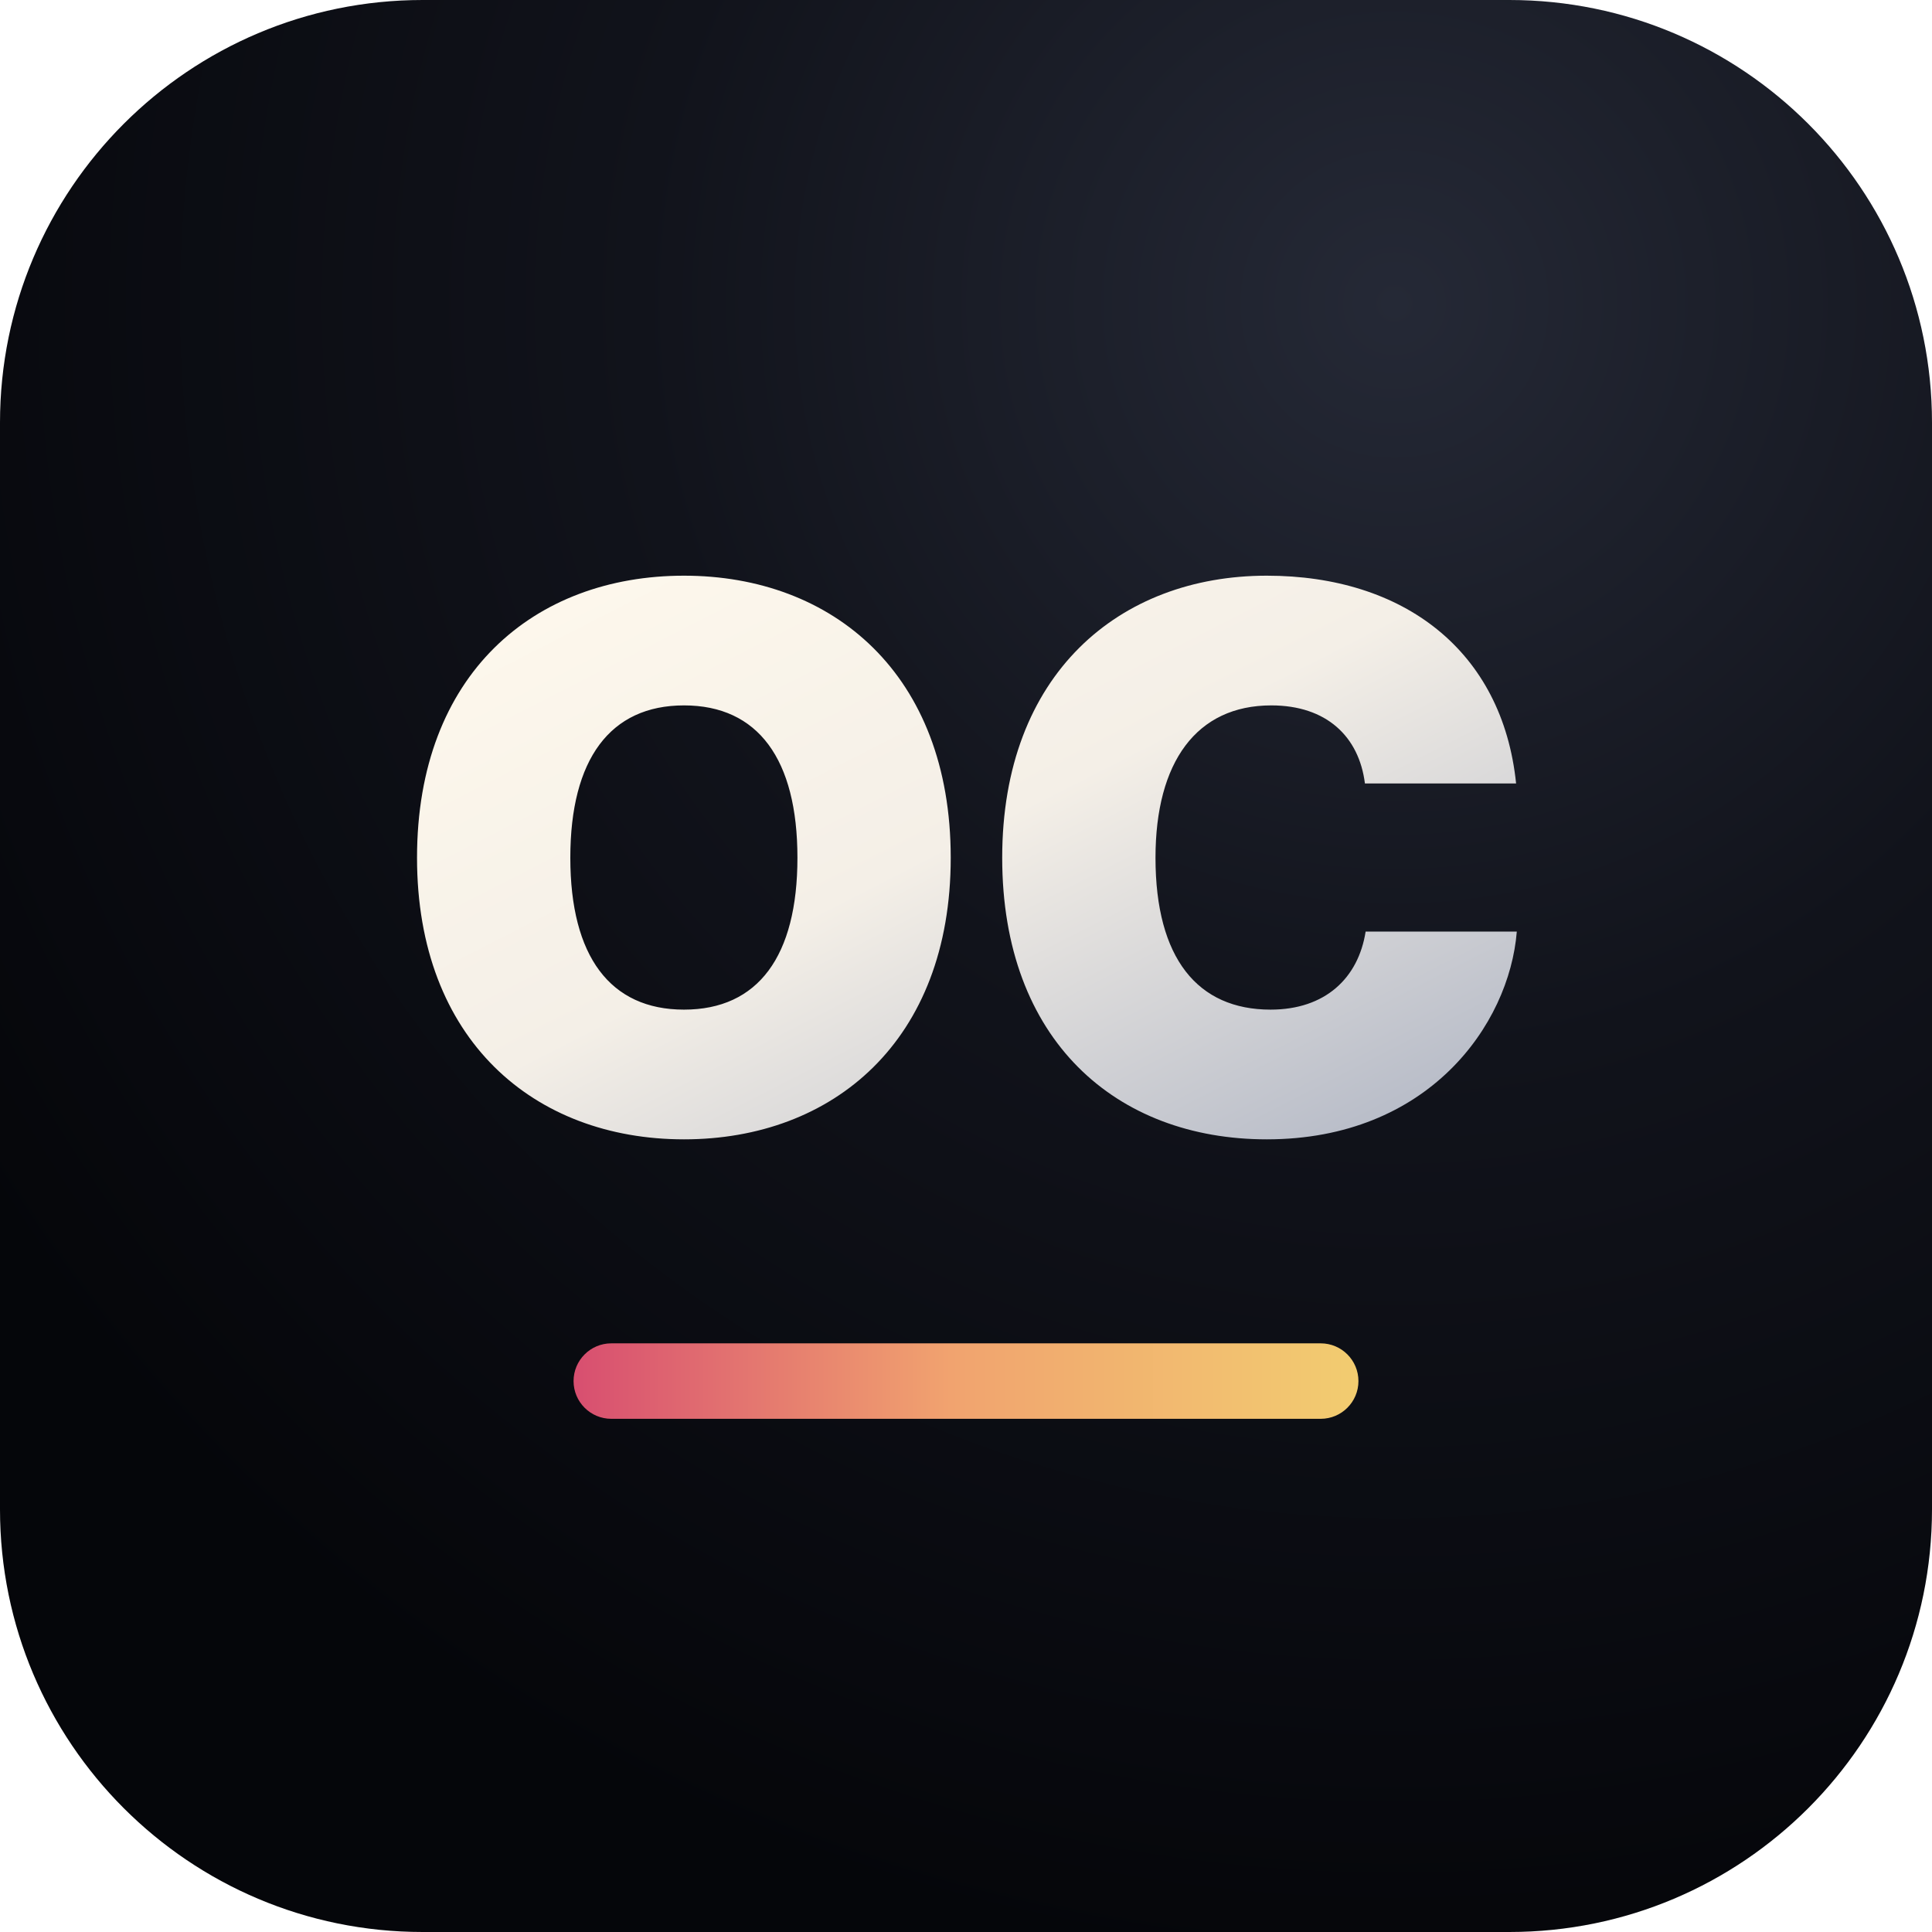
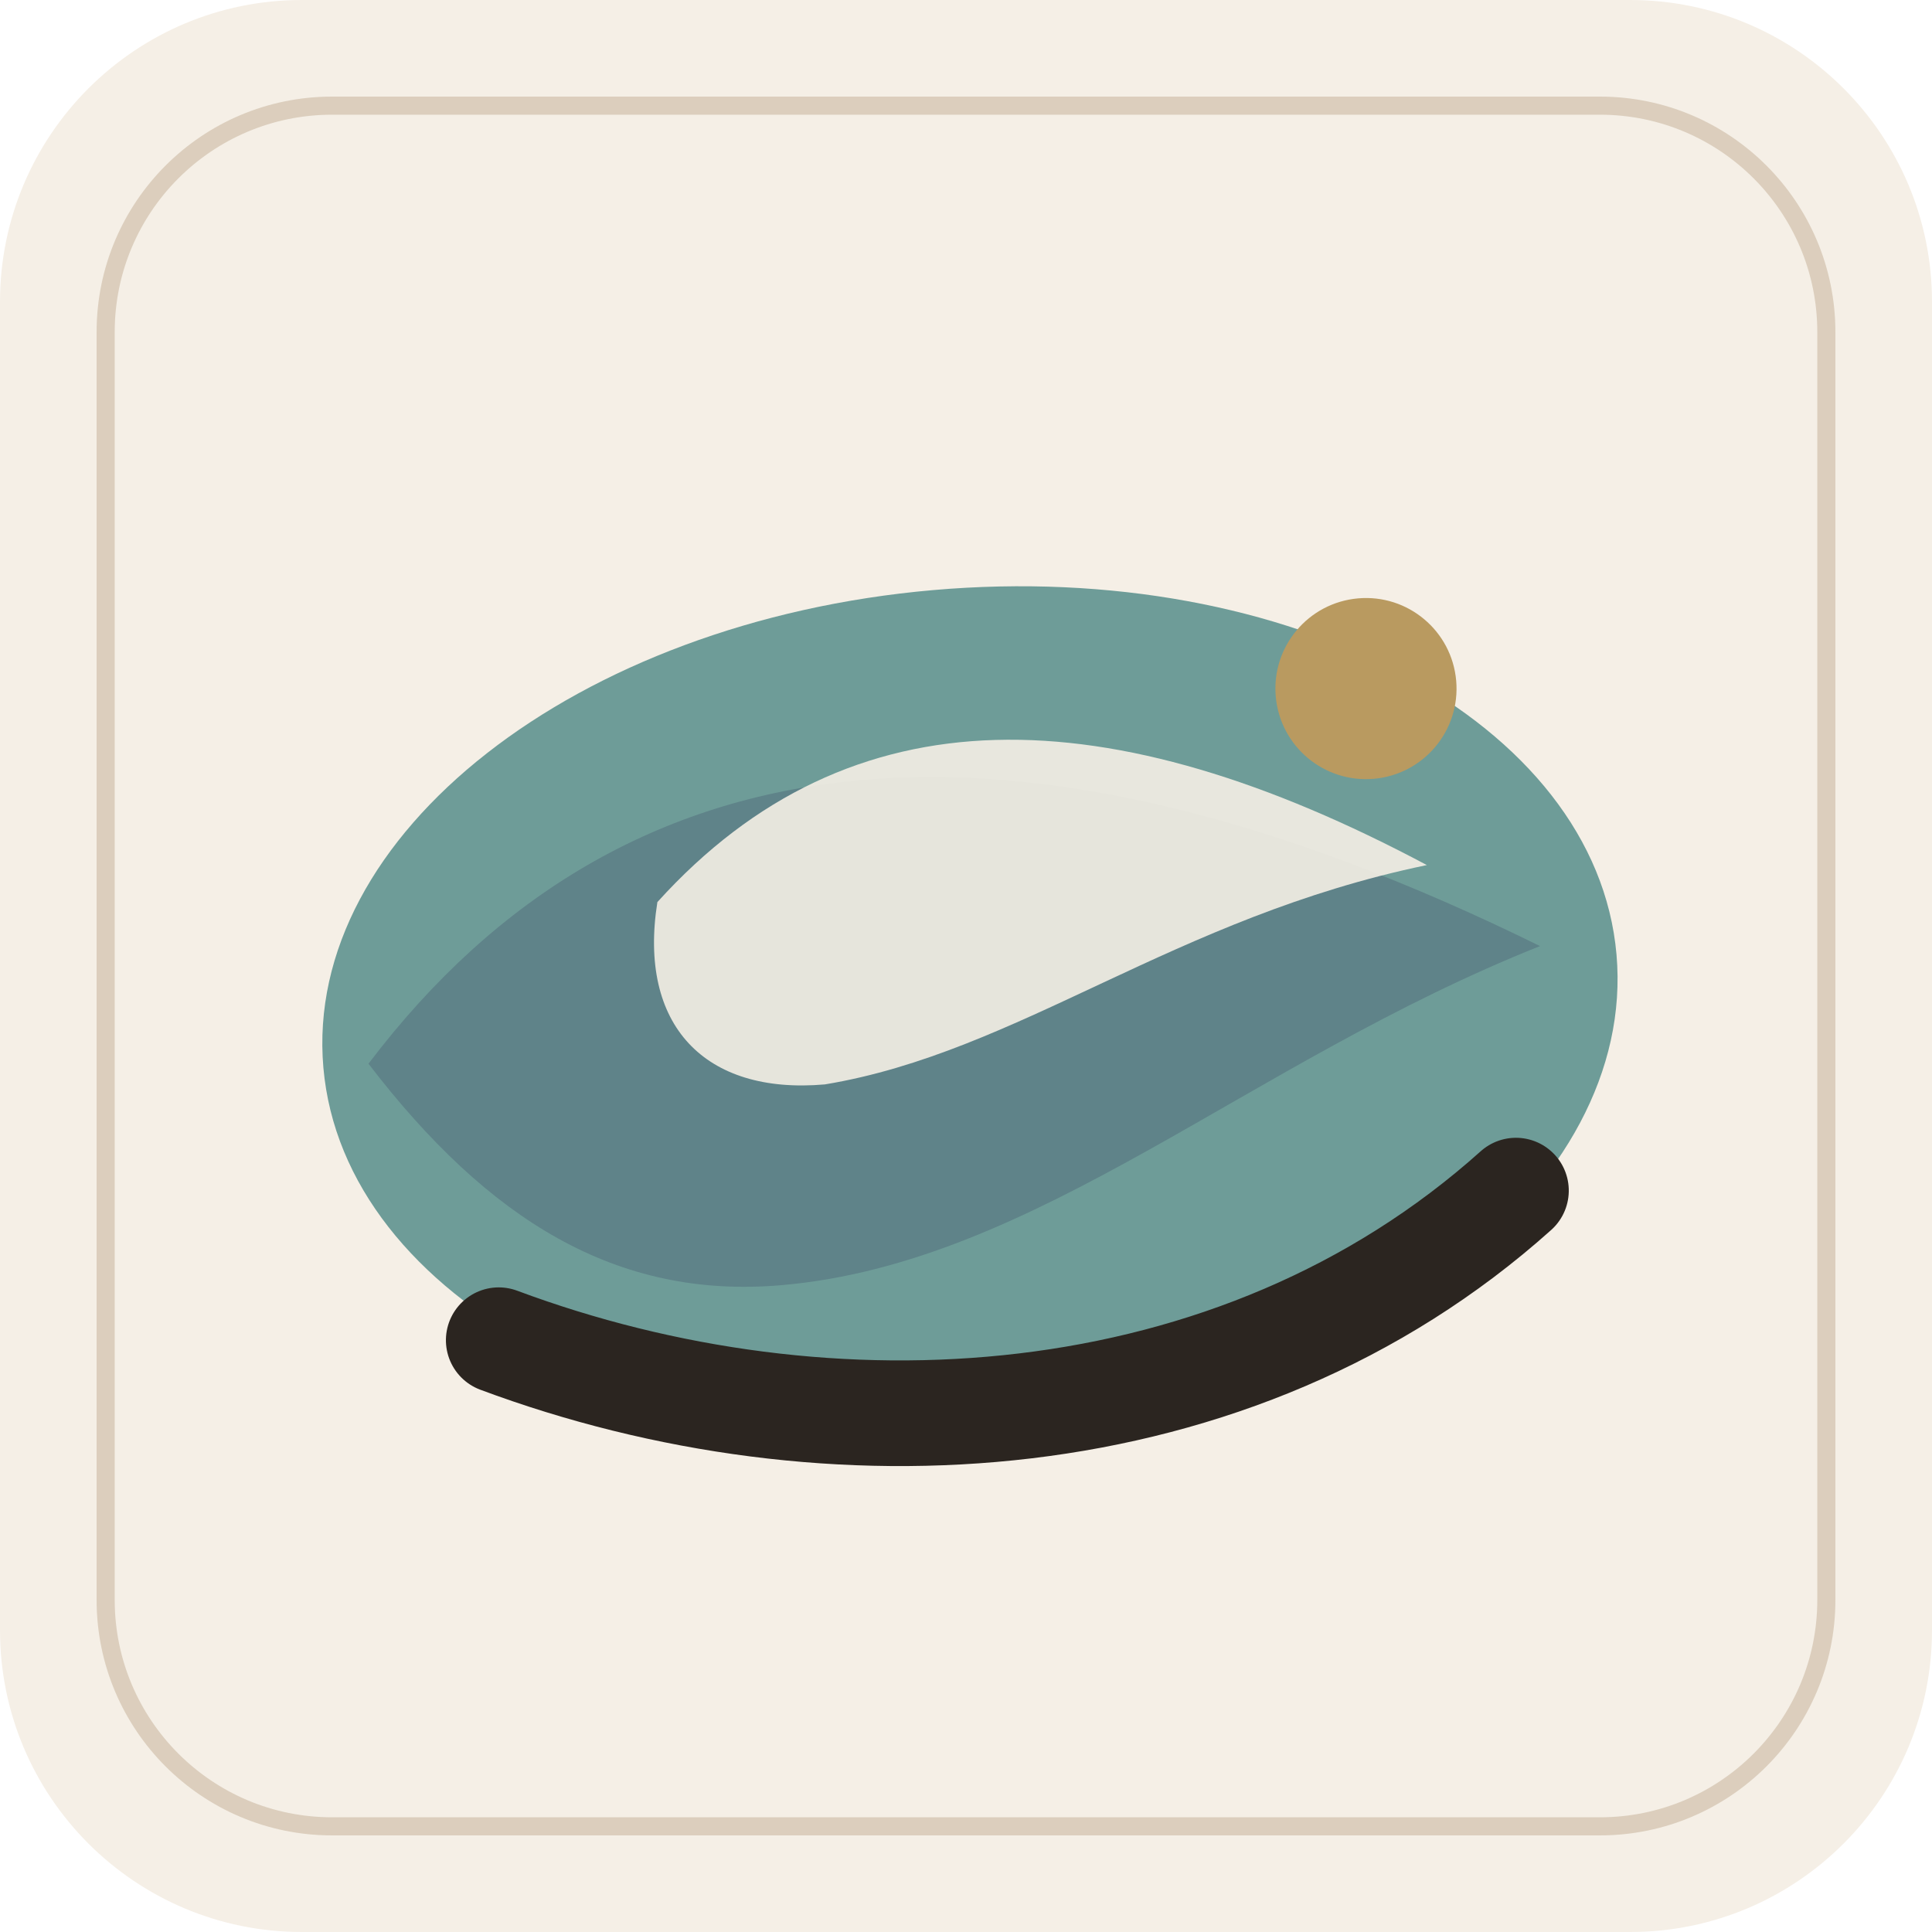
<svg xmlns="http://www.w3.org/2000/svg" viewBox="0 0 128 128" role="img" aria-label="Ocean icon">
-   <defs>
-     <radialGradient id="glass" cx="72%" cy="16%" r="86%">
-       <stop offset="0" stop-color="#252936" />
-       <stop offset="0.45" stop-color="#11131b" />
-       <stop offset="1" stop-color="#05060a" />
-     </radialGradient>
-     <linearGradient id="metal" x1="0" y1="0" x2="1" y2="1">
-       <stop offset="0" stop-color="#fff9ed" />
-       <stop offset="0.48" stop-color="#f4efe7" />
-       <stop offset="1" stop-color="#aeb4c3" />
-     </linearGradient>
-     <linearGradient id="roseGold" x1="0" y1="0" x2="1" y2="0">
-       <stop offset="0" stop-color="#d84f70" />
-       <stop offset="0.48" stop-color="#f1a36f" />
-       <stop offset="1" stop-color="#f2cc70" />
-     </linearGradient>
-   </defs>
-   <rect width="128" height="128" rx="28" fill="url(#glass)" />
-   <text x="64" y="75" text-anchor="middle" font-family="Inter, Arial, Helvetica, sans-serif" font-size="50" font-weight="950" letter-spacing="0" fill="url(#metal)">OC</text>
-   <rect x="38" y="89" width="52" height="5" rx="2.5" fill="url(#roseGold)" />
+   <rect width="128" height="128" rx="20" fill="#f5efe6" />
+   <rect x="7" y="7" width="114" height="114" rx="15" fill="none" stroke="#d8cab8" stroke-width="1.2" opacity=".88" />
+   <g>
+     <g transform="rotate(-5 64 64)">
+       <ellipse cx="64" cy="67" rx="43" ry="28" fill="#6e9c98" />
+       <path d="M24 67c19-21 45-21 78-1-20 6-35 18-52 18-11 0-19-6-26-17z" fill="#5f8389" />
+       <path d="M44 58c14-13 31-11 51 2-17 2-28 10-41 11-8 0-12-5-10-13z" fill="#f5efe6" opacity=".9" />
+       <circle cx="92" cy="48" r="6" fill="#b99a60" />
+       <path d="M31 86c21 10 48 11 68-4" fill="none" stroke="#2b2520" stroke-width="7" stroke-linecap="round" />
+     </g>
+   </g>
</svg>
